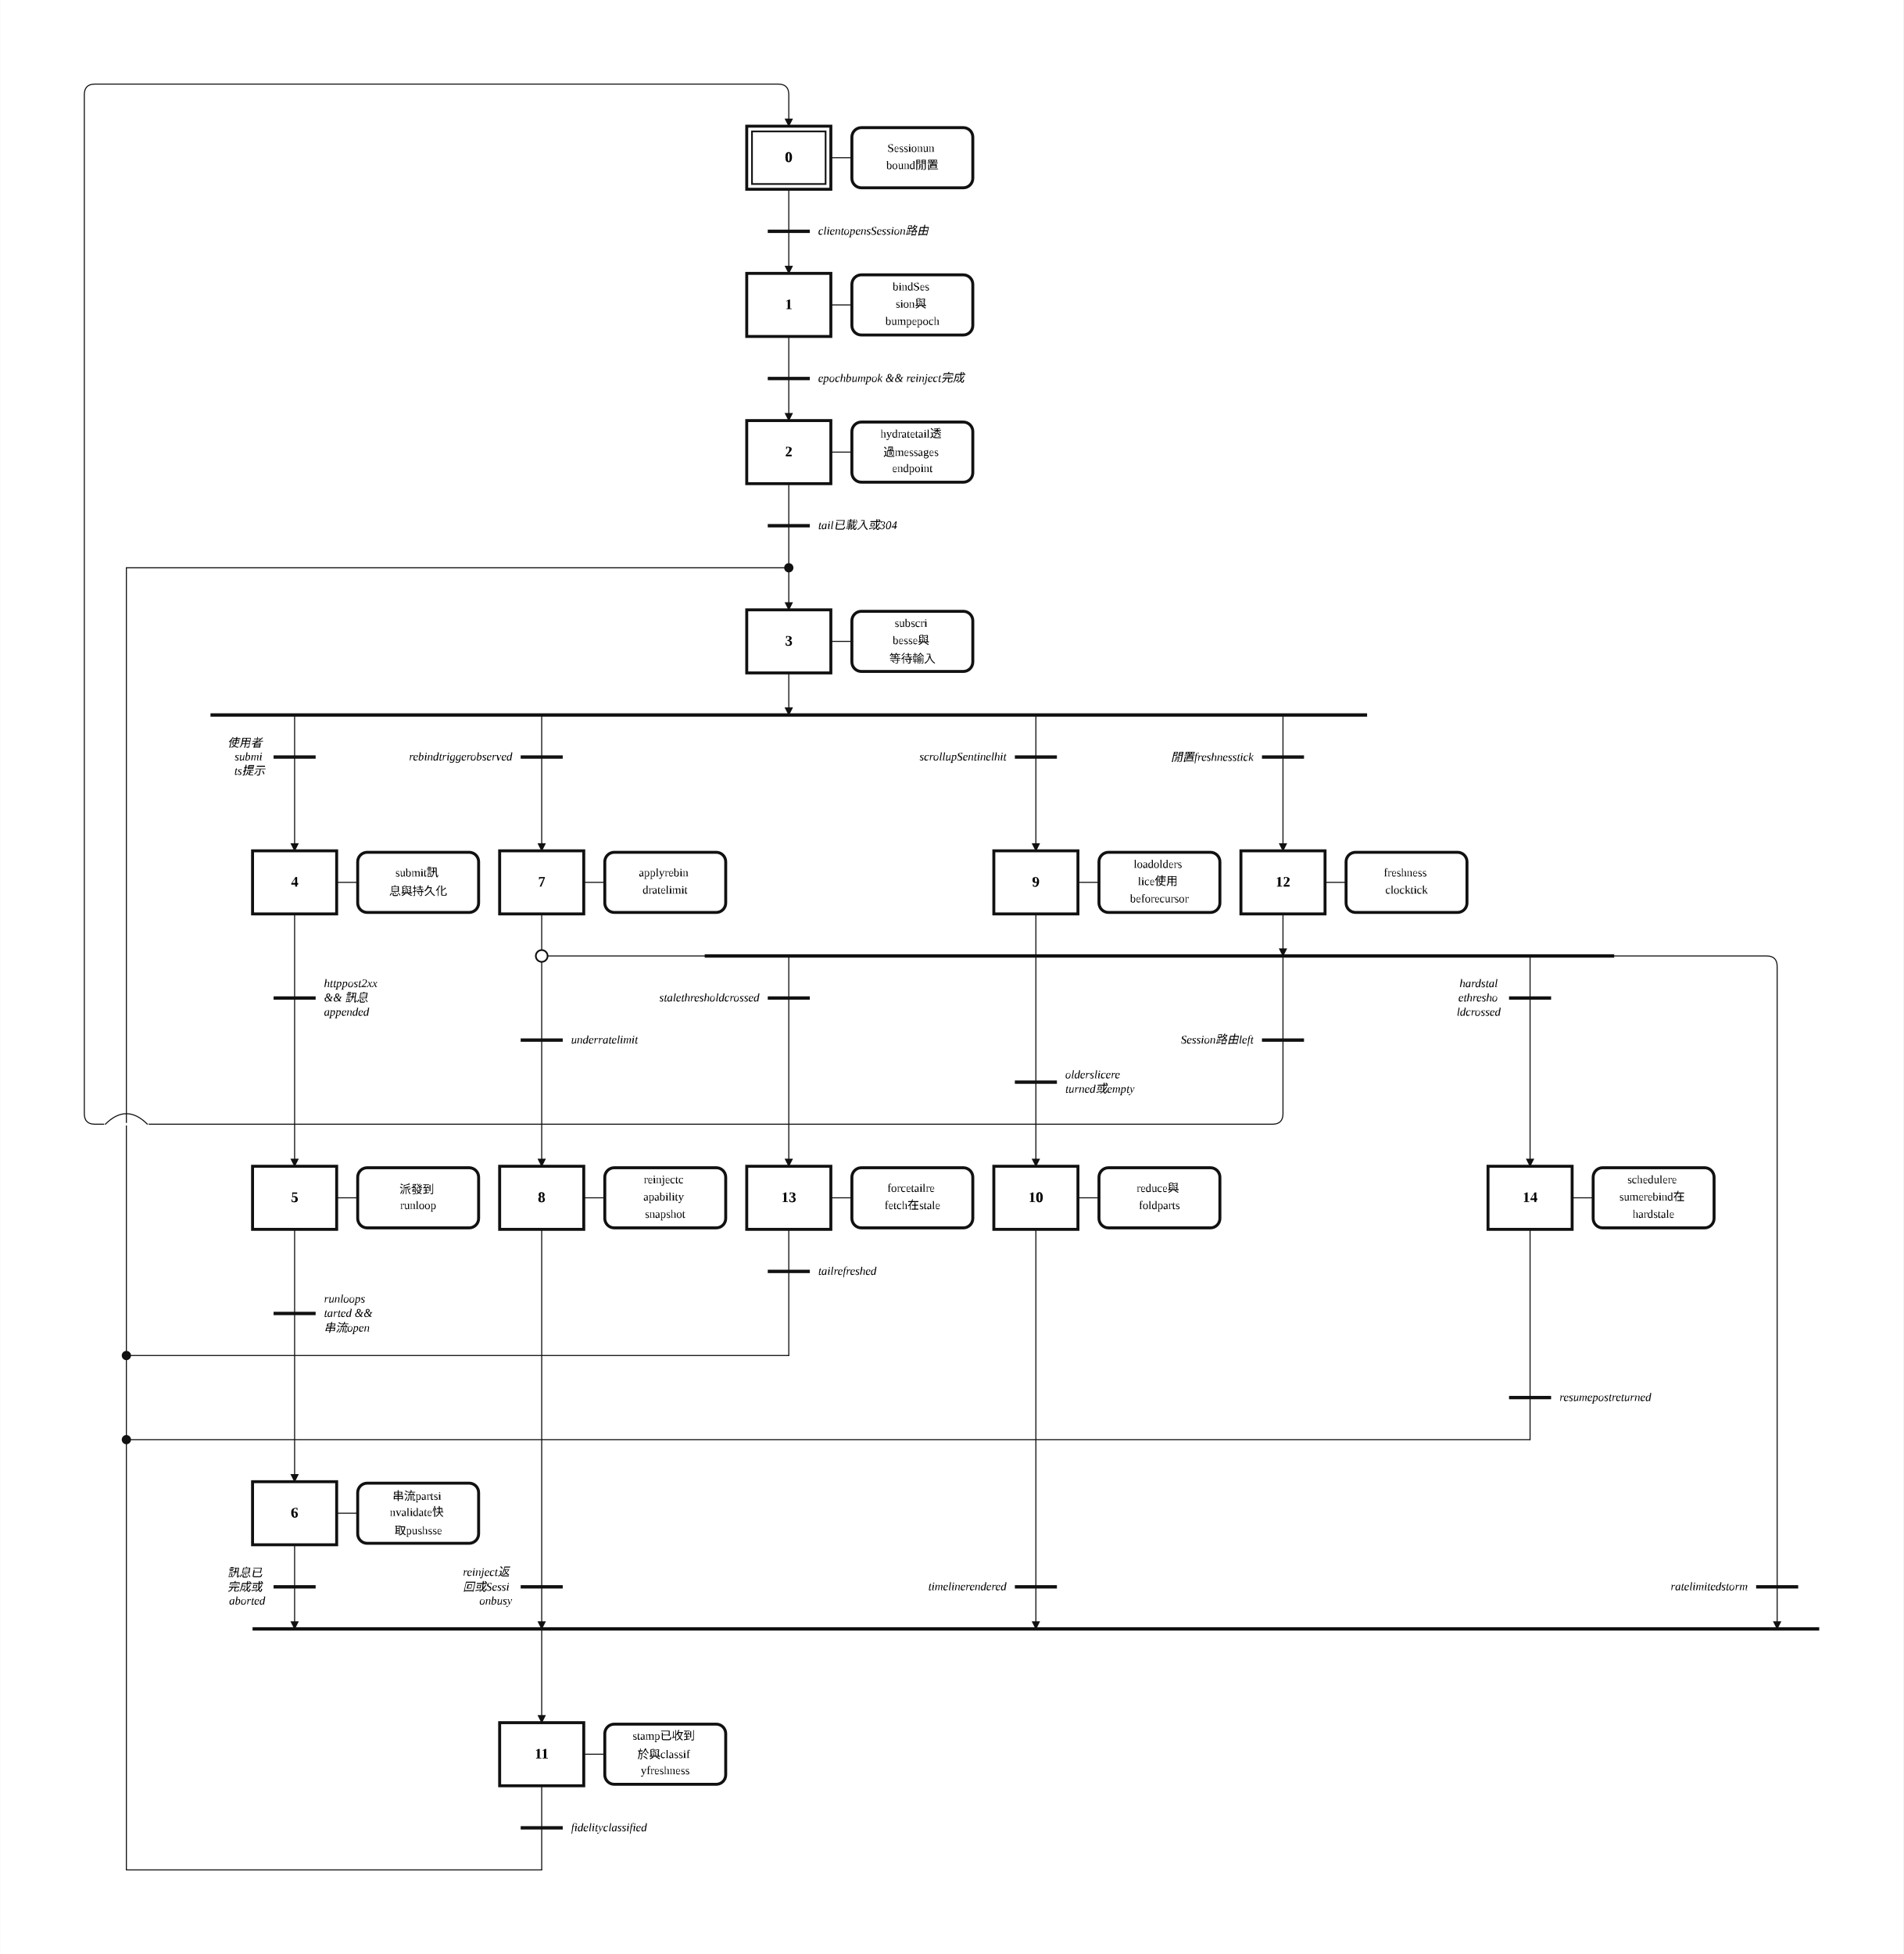
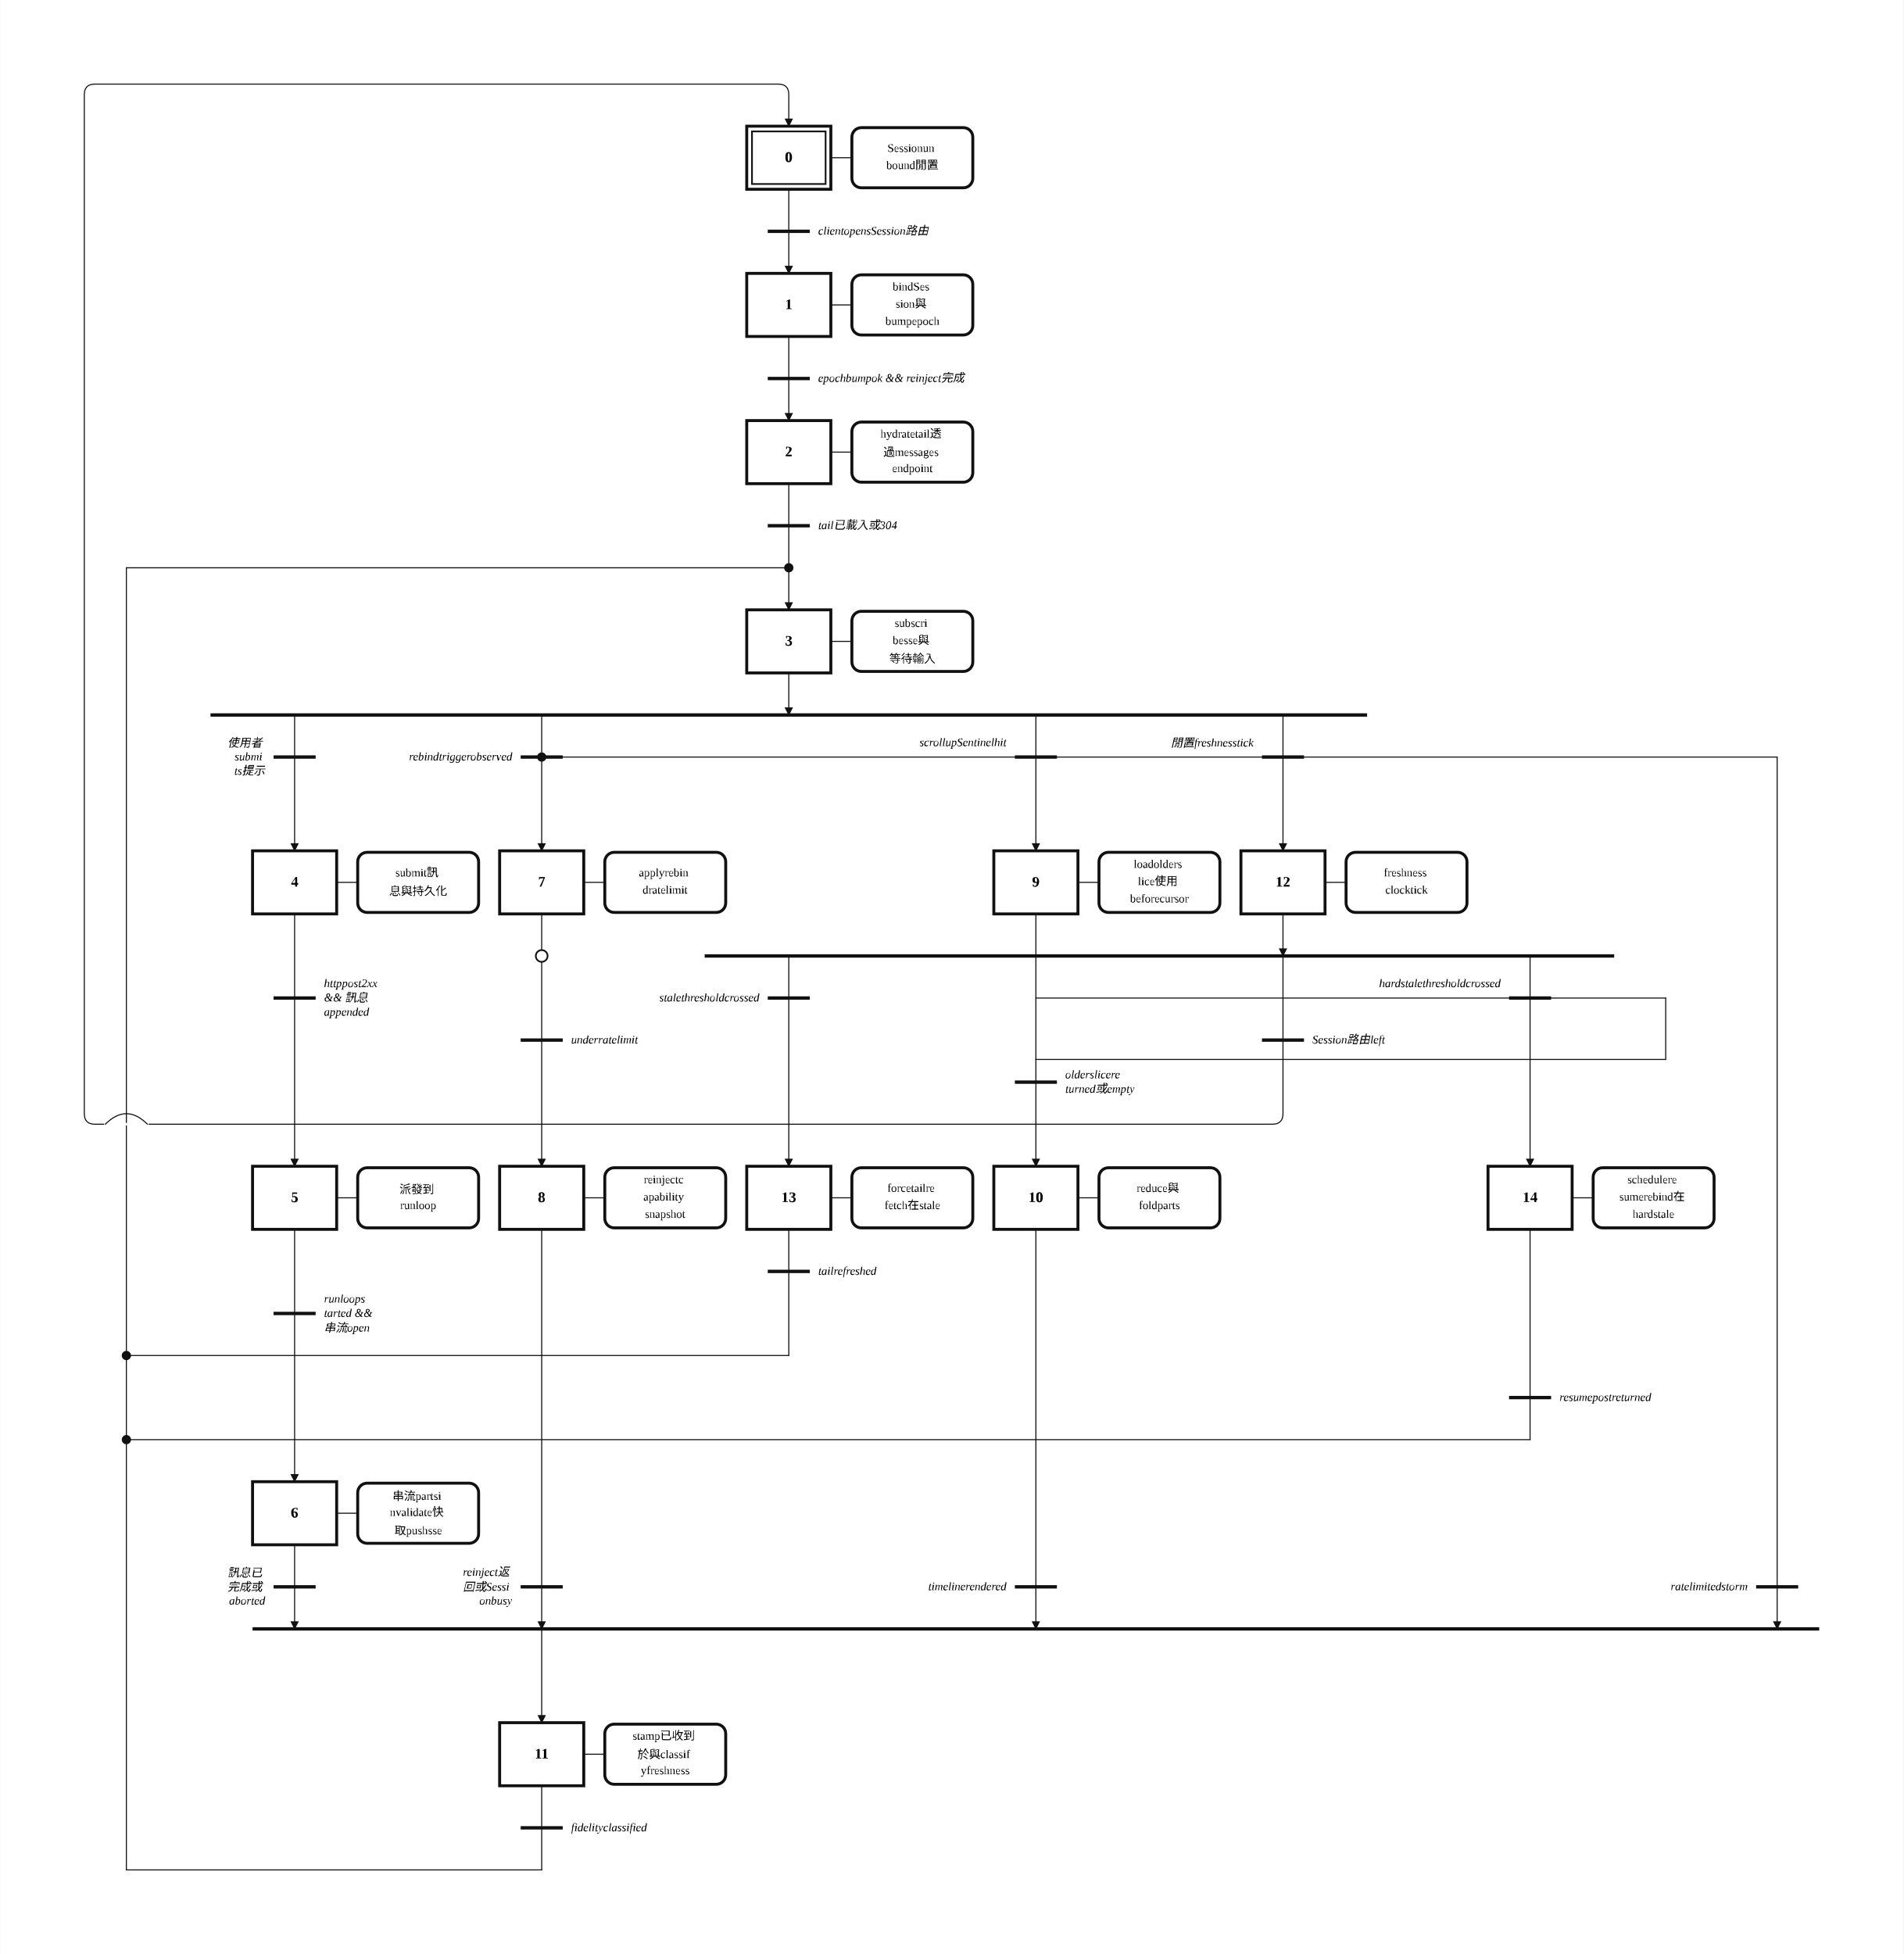
<svg xmlns="http://www.w3.org/2000/svg" width="1810" height="1858" viewBox="-14.00 -2.00 90.50 92.92" role="img">
  <style>
.step{fill:#fff;stroke:#111;stroke-width:.14}.step-inner{fill:none;stroke:#111;stroke-width:.08}
.action{fill:#fff;stroke:#111;stroke-width:.14}.gate{stroke:#111;stroke-width:.16}
.edge{fill:none;stroke:#111;stroke-width:.05;stroke-linecap:round;stroke-linejoin:round}.edge-arrow{marker-end:url(#arrow)}
.flyover-mask{stroke:#fff;stroke-width:.12;stroke-linecap:round}
.flyover{fill:none;stroke:#111;stroke-width:.05;stroke-linecap:round}
.junction{fill:#111;stroke:#111;stroke-width:0}.branch-junction{fill:#fff;stroke:#111;stroke-width:.08}
.assoc{stroke:#111;stroke-width:.05}.label{font:bold .7px 'Times New Roman', 'BiauKai', 'DFKai-SB', serif;text-anchor:middle;dominant-baseline:middle}
.action-label{font:.55px 'Times New Roman', 'BiauKai', 'DFKai-SB', serif;text-anchor:middle;dominant-baseline:middle}.gate-label{font:italic .55px 'Times New Roman', 'BiauKai', 'DFKai-SB', serif;text-anchor:start;dominant-baseline:middle}.gate-label-left{font:italic .55px 'Times New Roman', 'BiauKai', 'DFKai-SB', serif;text-anchor:end;dominant-baseline:middle}
</style>
  <defs>
    <marker id="arrow" markerWidth="0.4" markerHeight="0.4" refX="0.36" refY="0.2" orient="auto" markerUnits="userSpaceOnUse">
      <path d="M 0 0 L 0.4 0.2 L 0 0.4 z" fill="#111" />
    </marker>
  </defs>
  <rect x="-14.00" y="-2.00" width="90.50" height="92.92" fill="white" />
  <path class="edge edge-arrow" d="M 23.50 23.00 L 23.50 27.00" />
  <path class="edge" d="M 23.50 7.00 L 23.50 9.00" />
  <path class="edge edge-arrow" d="M 23.50 9.00 L 23.50 11.00" />
  <path class="edge" d="M 23.50 14.00 L 23.50 16.00" />
  <path class="edge edge-arrow" d="M 23.50 16.00 L 23.50 18.00" />
  <path class="edge" d="M 23.50 21.00 L 23.50 23.00" />
  <path class="edge edge-arrow" d="M 23.50 30.00 L 23.50 32.00" />
  <path class="edge edge-arrow" d="M 0.00 32.00 L 0.00 38.46" />
  <path class="edge edge-arrow" d="M 11.75 32.00 L 11.75 38.46" />
  <path class="edge edge-arrow" d="M 35.25 32.00 L 35.25 38.46" />
  <path class="edge edge-arrow" d="M 47.00 32.00 L 47.00 38.46" />
  <path class="edge" d="M 0.00 41.46 L 0.00 45.46" />
  <path class="edge edge-arrow" d="M 0.00 45.46 L 0.00 53.46" />
  <path class="edge" d="M 0.00 56.46 L 0.00 60.46" />
  <path class="edge edge-arrow" d="M 0.00 60.46 L 0.00 68.46" />
  <path class="edge edge-arrow" d="M 0.00 71.46 L 0.00 75.46" />
  <path class="edge edge-arrow" d="M 11.75 75.46 L 11.75 79.92" />
  <path class="edge" d="M 11.75 41.46 L 11.75 43.46" />
  <path class="edge" d="M 11.75 43.46 L 11.75 47.46" />
  <path class="edge edge-arrow" d="M 11.75 47.46 L 11.75 53.46" />
-   <path class="edge edge-arrow" d="M 11.75 43.46 L 70.00 43.46 Q 70.50 43.46 70.50 43.96 L 70.50 75.46" />
+   <path class="edge" d="M 11.75 41.46 L 11.75 38.46" />
+   <path class="edge" d="M 11.75 34.00 L 70.50 34.00" />
+   <path class="edge edge-arrow" d="M 70.50 34.00 L 70.50 75.46" />
  <path class="edge edge-arrow" d="M 11.75 56.46 L 11.75 75.46" />
-   <path class="edge" d="M 35.25 41.46 L 35.25 49.46" />
+   <path class="edge" d="M 35.25 41.46 L 35.25 48.38" />
+   <path class="edge" d="M 35.25 48.38 L 65.20 48.38" />
+   <path class="edge" d="M 65.20 48.38 L 65.20 45.46" />
+   <path class="edge" d="M 65.20 45.46 L 35.25 45.46" />
+   <path class="edge" d="M 35.25 48.38 L 35.25 49.46" />
  <path class="edge edge-arrow" d="M 35.25 49.46 L 35.25 53.46" />
  <path class="edge edge-arrow" d="M 35.25 56.46 L 35.25 75.46" />
  <path class="edge" d="M 11.75 82.92 L 11.75 84.92" />
  <path class="edge" d="M 11.75 84.92 L 11.75 86.92" />
  <path class="edge" d="M 11.75 86.92 L -8.00 86.92" />
  <path class="edge" d="M -8.00 86.92 L -8.00 25.00" />
  <path class="edge" d="M -8.00 25.00 L 23.50 25.00" />
  <path class="edge edge-arrow" d="M 47.00 41.46 L 47.00 43.46" />
  <path class="edge edge-arrow" d="M 23.50 43.46 L 23.50 53.46" />
  <path class="edge edge-arrow" d="M 58.75 43.46 L 58.75 53.46" />
  <path class="edge edge-arrow" d="M 47.00 43.46 L 47.00 50.96 Q 47.00 51.46 46.50 51.46 L -9.50 51.46 Q -10.00 51.46 -10.00 50.96 L -10.00 2.50 Q -10.00 2.00 -9.50 2.00 L 23.00 2.00 Q 23.50 2.00 23.50 2.50 L 23.50 4.00" />
  <path class="edge" d="M 23.50 56.46 L 23.50 58.46" />
  <path class="edge" d="M 23.50 58.46 L 23.50 62.46" />
  <path class="edge" d="M 23.50 62.46 L -8.00 62.46" />
  <path class="edge" d="M 58.75 56.46 L 58.75 64.46" />
  <path class="edge" d="M 58.75 64.46 L 58.75 66.46" />
  <path class="edge" d="M 58.75 66.46 L -8.00 66.46" />
  <rect class="step" x="21.50" y="4.00" width="4.00" height="3.00" />
  <rect class="step-inner" x="21.75" y="4.25" width="3.50" height="2.50" />
  <text class="label" x="23.50" y="5.50">0</text>
  <rect class="step" x="21.50" y="11.00" width="4.00" height="3.00" />
  <text class="label" x="23.50" y="12.50">1</text>
  <rect class="step" x="21.50" y="18.00" width="4.00" height="3.00" />
  <text class="label" x="23.50" y="19.50">2</text>
  <rect class="step" x="21.50" y="27.00" width="4.00" height="3.00" />
  <text class="label" x="23.50" y="28.50">3</text>
  <rect class="step" x="-2.00" y="38.46" width="4.00" height="3.00" />
  <text class="label" x="0.00" y="39.96">4</text>
  <rect class="step" x="-2.00" y="53.46" width="4.00" height="3.00" />
  <text class="label" x="0.00" y="54.96">5</text>
  <rect class="step" x="-2.00" y="68.46" width="4.00" height="3.00" />
  <text class="label" x="0.00" y="69.96">6</text>
  <rect class="step" x="9.75" y="38.46" width="4.00" height="3.00" />
  <text class="label" x="11.75" y="39.96">7</text>
  <rect class="step" x="9.75" y="53.46" width="4.00" height="3.00" />
  <text class="label" x="11.75" y="54.96">8</text>
  <rect class="step" x="33.25" y="38.46" width="4.00" height="3.00" />
  <text class="label" x="35.25" y="39.96">9</text>
  <rect class="step" x="33.25" y="53.46" width="4.00" height="3.00" />
  <text class="label" x="35.25" y="54.96">10</text>
  <rect class="step" x="9.75" y="79.92" width="4.00" height="3.00" />
  <text class="label" x="11.75" y="81.42">11</text>
  <rect class="step" x="45.00" y="38.46" width="4.00" height="3.00" />
  <text class="label" x="47.00" y="39.96">12</text>
  <rect class="step" x="21.50" y="53.46" width="4.00" height="3.00" />
  <text class="label" x="23.50" y="54.96">13</text>
  <rect class="step" x="56.75" y="53.46" width="4.00" height="3.00" />
  <text class="label" x="58.75" y="54.96">14</text>
  <line class="assoc" x1="25.50" y1="5.50" x2="26.50" y2="5.50" />
  <rect class="action" x="26.50" y="4.07" width="5.75" height="2.86" rx="0.45" ry="0.45" />
  <text class="action-label" x="29.38" y="5.09">
    <tspan x="29.38" dy="0">Sessionun</tspan>
    <tspan x="29.38" dy="0.82">bound閒置</tspan>
  </text>
  <line class="assoc" x1="25.50" y1="12.50" x2="26.50" y2="12.50" />
  <rect class="action" x="26.50" y="11.07" width="5.75" height="2.86" rx="0.45" ry="0.45" />
  <text class="action-label" x="29.38" y="11.68">
    <tspan x="29.38" dy="0">bindSes</tspan>
    <tspan x="29.38" dy="0.82">sion與</tspan>
    <tspan x="29.38" dy="0.82">bumpepoch</tspan>
  </text>
  <line class="assoc" x1="25.50" y1="19.50" x2="26.50" y2="19.50" />
  <rect class="action" x="26.50" y="18.07" width="5.75" height="2.86" rx="0.45" ry="0.45" />
  <text class="action-label" x="29.38" y="18.68">
    <tspan x="29.38" dy="0">hydratetail透</tspan>
    <tspan x="29.38" dy="0.82">過messages</tspan>
    <tspan x="29.38" dy="0.82">endpoint</tspan>
  </text>
  <line class="assoc" x1="25.50" y1="28.50" x2="26.50" y2="28.50" />
  <rect class="action" x="26.50" y="27.07" width="5.75" height="2.86" rx="0.45" ry="0.45" />
  <text class="action-label" x="29.38" y="27.68">
    <tspan x="29.38" dy="0">subscri</tspan>
    <tspan x="29.38" dy="0.82">besse與</tspan>
    <tspan x="29.38" dy="0.82">等待輸入</tspan>
  </text>
  <line class="assoc" x1="2.00" y1="39.96" x2="3.00" y2="39.96" />
  <rect class="action" x="3.00" y="38.53" width="5.75" height="2.86" rx="0.45" ry="0.45" />
  <text class="action-label" x="5.88" y="39.55">
    <tspan x="5.88" dy="0">submit訊</tspan>
    <tspan x="5.88" dy="0.82">息與持久化</tspan>
  </text>
  <line class="assoc" x1="2.00" y1="54.96" x2="3.00" y2="54.96" />
  <rect class="action" x="3.00" y="53.53" width="5.75" height="2.86" rx="0.45" ry="0.45" />
  <text class="action-label" x="5.88" y="54.55">
    <tspan x="5.88" dy="0">派發到</tspan>
    <tspan x="5.88" dy="0.82">runloop</tspan>
  </text>
  <line class="assoc" x1="2.00" y1="69.96" x2="3.00" y2="69.96" />
  <rect class="action" x="3.00" y="68.53" width="5.75" height="2.86" rx="0.45" ry="0.45" />
  <text class="action-label" x="5.88" y="69.14">
    <tspan x="5.88" dy="0">串流partsi</tspan>
    <tspan x="5.88" dy="0.82">nvalidate快</tspan>
    <tspan x="5.88" dy="0.82">取pushsse</tspan>
  </text>
  <line class="assoc" x1="13.75" y1="39.96" x2="14.75" y2="39.96" />
  <rect class="action" x="14.75" y="38.53" width="5.75" height="2.86" rx="0.45" ry="0.45" />
  <text class="action-label" x="17.62" y="39.55">
    <tspan x="17.62" dy="0">applyrebin</tspan>
    <tspan x="17.62" dy="0.82">dratelimit</tspan>
  </text>
  <line class="assoc" x1="13.75" y1="54.96" x2="14.75" y2="54.96" />
  <rect class="action" x="14.75" y="53.53" width="5.75" height="2.86" rx="0.45" ry="0.45" />
  <text class="action-label" x="17.62" y="54.14">
    <tspan x="17.62" dy="0">reinjectc</tspan>
    <tspan x="17.62" dy="0.82">apability</tspan>
    <tspan x="17.62" dy="0.82">snapshot</tspan>
  </text>
  <line class="assoc" x1="37.25" y1="39.96" x2="38.25" y2="39.96" />
  <rect class="action" x="38.25" y="38.53" width="5.75" height="2.86" rx="0.45" ry="0.45" />
  <text class="action-label" x="41.12" y="39.14">
    <tspan x="41.12" dy="0">loadolders</tspan>
    <tspan x="41.12" dy="0.82">lice使用</tspan>
    <tspan x="41.12" dy="0.82">beforecursor</tspan>
  </text>
  <line class="assoc" x1="37.25" y1="54.96" x2="38.25" y2="54.96" />
  <rect class="action" x="38.25" y="53.53" width="5.75" height="2.86" rx="0.45" ry="0.45" />
  <text class="action-label" x="41.12" y="54.55">
    <tspan x="41.12" dy="0">reduce與</tspan>
    <tspan x="41.12" dy="0.82">foldparts</tspan>
  </text>
  <line class="assoc" x1="13.75" y1="81.42" x2="14.75" y2="81.42" />
  <rect class="action" x="14.75" y="79.99" width="5.75" height="2.86" rx="0.45" ry="0.45" />
  <text class="action-label" x="17.62" y="80.60">
    <tspan x="17.62" dy="0">stamp已收到</tspan>
    <tspan x="17.62" dy="0.82">於與classif</tspan>
    <tspan x="17.62" dy="0.82">yfreshness</tspan>
  </text>
  <line class="assoc" x1="49.00" y1="39.96" x2="50.00" y2="39.96" />
  <rect class="action" x="50.00" y="38.53" width="5.75" height="2.86" rx="0.45" ry="0.45" />
  <text class="action-label" x="52.88" y="39.55">
    <tspan x="52.88" dy="0">freshness</tspan>
    <tspan x="52.88" dy="0.82">clocktick</tspan>
  </text>
  <line class="assoc" x1="25.50" y1="54.96" x2="26.50" y2="54.96" />
  <rect class="action" x="26.50" y="53.53" width="5.75" height="2.86" rx="0.45" ry="0.45" />
  <text class="action-label" x="29.38" y="54.55">
    <tspan x="29.38" dy="0">forcetailre</tspan>
    <tspan x="29.38" dy="0.82">fetch在stale</tspan>
  </text>
  <line class="assoc" x1="60.75" y1="54.96" x2="61.75" y2="54.96" />
  <rect class="action" x="61.75" y="53.53" width="5.75" height="2.86" rx="0.45" ry="0.45" />
  <text class="action-label" x="64.62" y="54.14">
    <tspan x="64.62" dy="0">schedulere</tspan>
    <tspan x="64.62" dy="0.82">sumerebind在</tspan>
    <tspan x="64.62" dy="0.82">hardstale</tspan>
  </text>
  <line class="gate" x1="22.50" y1="9.00" x2="24.50" y2="9.00" />
  <text class="gate-label" x="24.90" y="9.00">
    <tspan x="24.90" dy="0">clientopensSession路由</tspan>
  </text>
  <line class="gate" x1="22.50" y1="16.00" x2="24.50" y2="16.00" />
  <text class="gate-label" x="24.90" y="16.00">
    <tspan x="24.90" dy="0">epochbumpok &amp;&amp; reinject完成</tspan>
  </text>
  <line class="gate" x1="22.50" y1="23.00" x2="24.50" y2="23.00" />
  <text class="gate-label" x="24.90" y="23.00">
    <tspan x="24.90" dy="0">tail已載入或304</tspan>
  </text>
  <line class="gate" x1="-4.00" y1="32.00" x2="51.00" y2="32.00" />
  <line class="gate" x1="-1.00" y1="45.46" x2="1.00" y2="45.46" />
  <text class="gate-label" x="1.40" y="44.78">
    <tspan x="1.40" dy="0">httppost2xx</tspan>
    <tspan x="1.40" dy="0.68">&amp;&amp; 訊息</tspan>
    <tspan x="1.40" dy="0.68">appended</tspan>
  </text>
  <line class="gate" x1="-1.00" y1="60.46" x2="1.00" y2="60.46" />
  <text class="gate-label" x="1.40" y="59.78">
    <tspan x="1.40" dy="0">runloops</tspan>
    <tspan x="1.40" dy="0.68">tarted &amp;&amp;</tspan>
    <tspan x="1.40" dy="0.68">串流open</tspan>
  </text>
  <line class="gate" x1="-2.00" y1="75.46" x2="72.50" y2="75.46" />
  <line class="gate" x1="10.75" y1="47.46" x2="12.75" y2="47.46" />
  <text class="gate-label" x="13.15" y="47.46">
    <tspan x="13.15" dy="0">underratelimit</tspan>
  </text>
  <line class="gate" x1="34.25" y1="49.46" x2="36.25" y2="49.46" />
  <text class="gate-label" x="36.65" y="49.12">
    <tspan x="36.65" dy="0">olderslicere</tspan>
    <tspan x="36.65" dy="0.68">turned或empty</tspan>
  </text>
  <line class="gate" x1="10.75" y1="84.92" x2="12.75" y2="84.92" />
  <text class="gate-label" x="13.15" y="84.92">
    <tspan x="13.15" dy="0">fidelityclassified</tspan>
  </text>
  <line class="gate" x1="19.50" y1="43.46" x2="62.75" y2="43.46" />
  <line class="gate" x1="22.50" y1="58.46" x2="24.50" y2="58.46" />
  <text class="gate-label" x="24.90" y="58.46">
    <tspan x="24.90" dy="0">tailrefreshed</tspan>
  </text>
  <line class="gate" x1="57.75" y1="64.46" x2="59.75" y2="64.46" />
  <text class="gate-label" x="60.15" y="64.46">
    <tspan x="60.15" dy="0">resumepostreturned</tspan>
  </text>
  <line class="gate" x1="-1.00" y1="34.00" x2="1.00" y2="34.00" />
  <text class="gate-label-left" x="-1.40" y="33.32">
    <tspan x="-1.40" dy="0">使用者</tspan>
    <tspan x="-1.40" dy="0.68">submi</tspan>
    <tspan x="-1.40" dy="0.68">ts提示</tspan>
  </text>
  <line class="gate" x1="10.75" y1="34.00" x2="12.75" y2="34.00" />
  <text class="gate-label-left" x="10.35" y="34.00">
    <tspan x="10.35" dy="0">rebindtriggerobserved</tspan>
  </text>
  <line class="gate" x1="34.25" y1="34.00" x2="36.25" y2="34.00" />
-   <text class="gate-label-left" x="33.85" y="34.00">
+   <text class="gate-label-left" x="33.85" y="33.32">
    <tspan x="33.85" dy="0">scrollupSentinelhit</tspan>
  </text>
  <line class="gate" x1="46.00" y1="34.00" x2="48.00" y2="34.00" />
-   <text class="gate-label-left" x="45.60" y="34.00">
+   <text class="gate-label-left" x="45.60" y="33.32">
    <tspan x="45.60" dy="0">閒置freshnesstick</tspan>
  </text>
  <line class="gate" x1="-1.00" y1="73.46" x2="1.00" y2="73.46" />
  <text class="gate-label-left" x="-1.40" y="72.78">
    <tspan x="-1.40" dy="0">訊息已</tspan>
    <tspan x="-1.40" dy="0.68">完成或</tspan>
    <tspan x="-1.40" dy="0.68">aborted</tspan>
  </text>
  <line class="gate" x1="69.50" y1="73.46" x2="71.50" y2="73.46" />
  <text class="gate-label-left" x="69.10" y="73.46">
    <tspan x="69.10" dy="0">ratelimitedstorm</tspan>
  </text>
  <line class="gate" x1="10.75" y1="73.46" x2="12.75" y2="73.46" />
  <text class="gate-label-left" x="10.35" y="72.78">
    <tspan x="10.35" dy="0">reinject返</tspan>
    <tspan x="10.35" dy="0.68">回或Sessi</tspan>
    <tspan x="10.35" dy="0.68">onbusy</tspan>
  </text>
  <line class="gate" x1="34.25" y1="73.46" x2="36.25" y2="73.46" />
  <text class="gate-label-left" x="33.85" y="73.46">
    <tspan x="33.85" dy="0">timelinerendered</tspan>
  </text>
  <line class="gate" x1="22.50" y1="45.46" x2="24.50" y2="45.46" />
  <text class="gate-label-left" x="22.10" y="45.46">
    <tspan x="22.10" dy="0">stalethresholdcrossed</tspan>
  </text>
  <line class="gate" x1="57.75" y1="45.46" x2="59.75" y2="45.46" />
  <text class="gate-label-left" x="57.35" y="44.78">
-     <tspan x="57.35" dy="0">hardstal</tspan>
-     <tspan x="57.35" dy="0.68">ethresho</tspan>
-     <tspan x="57.35" dy="0.68">ldcrossed</tspan>
+     <tspan x="57.35" dy="0">hardstalethresholdcrossed</tspan>
  </text>
  <line class="gate" x1="46.00" y1="47.46" x2="48.00" y2="47.46" />
-   <text class="gate-label-left" x="45.60" y="47.46">
-     <tspan x="45.60" dy="0">Session路由left</tspan>
+   <text class="gate-label" x="48.40" y="47.46">
+     <tspan x="48.40" dy="0">Session路由left</tspan>
  </text>
  <line class="flyover-mask" x1="-9.00" y1="51.46" x2="-7.00" y2="51.46" />
  <path class="flyover" d="M -9.00 51.46 Q -8.00 50.46 -7.00 51.46" />
  <circle class="junction" cx="23.50" cy="25.00" r="0.22" />
+   <circle class="junction" cx="11.75" cy="34.00" r="0.22" />
  <circle class="junction" cx="-8.00" cy="62.46" r="0.22" />
  <circle class="junction" cx="-8.00" cy="66.46" r="0.22" />
  <circle class="branch-junction" cx="11.75" cy="43.46" r="0.28" />
</svg>
